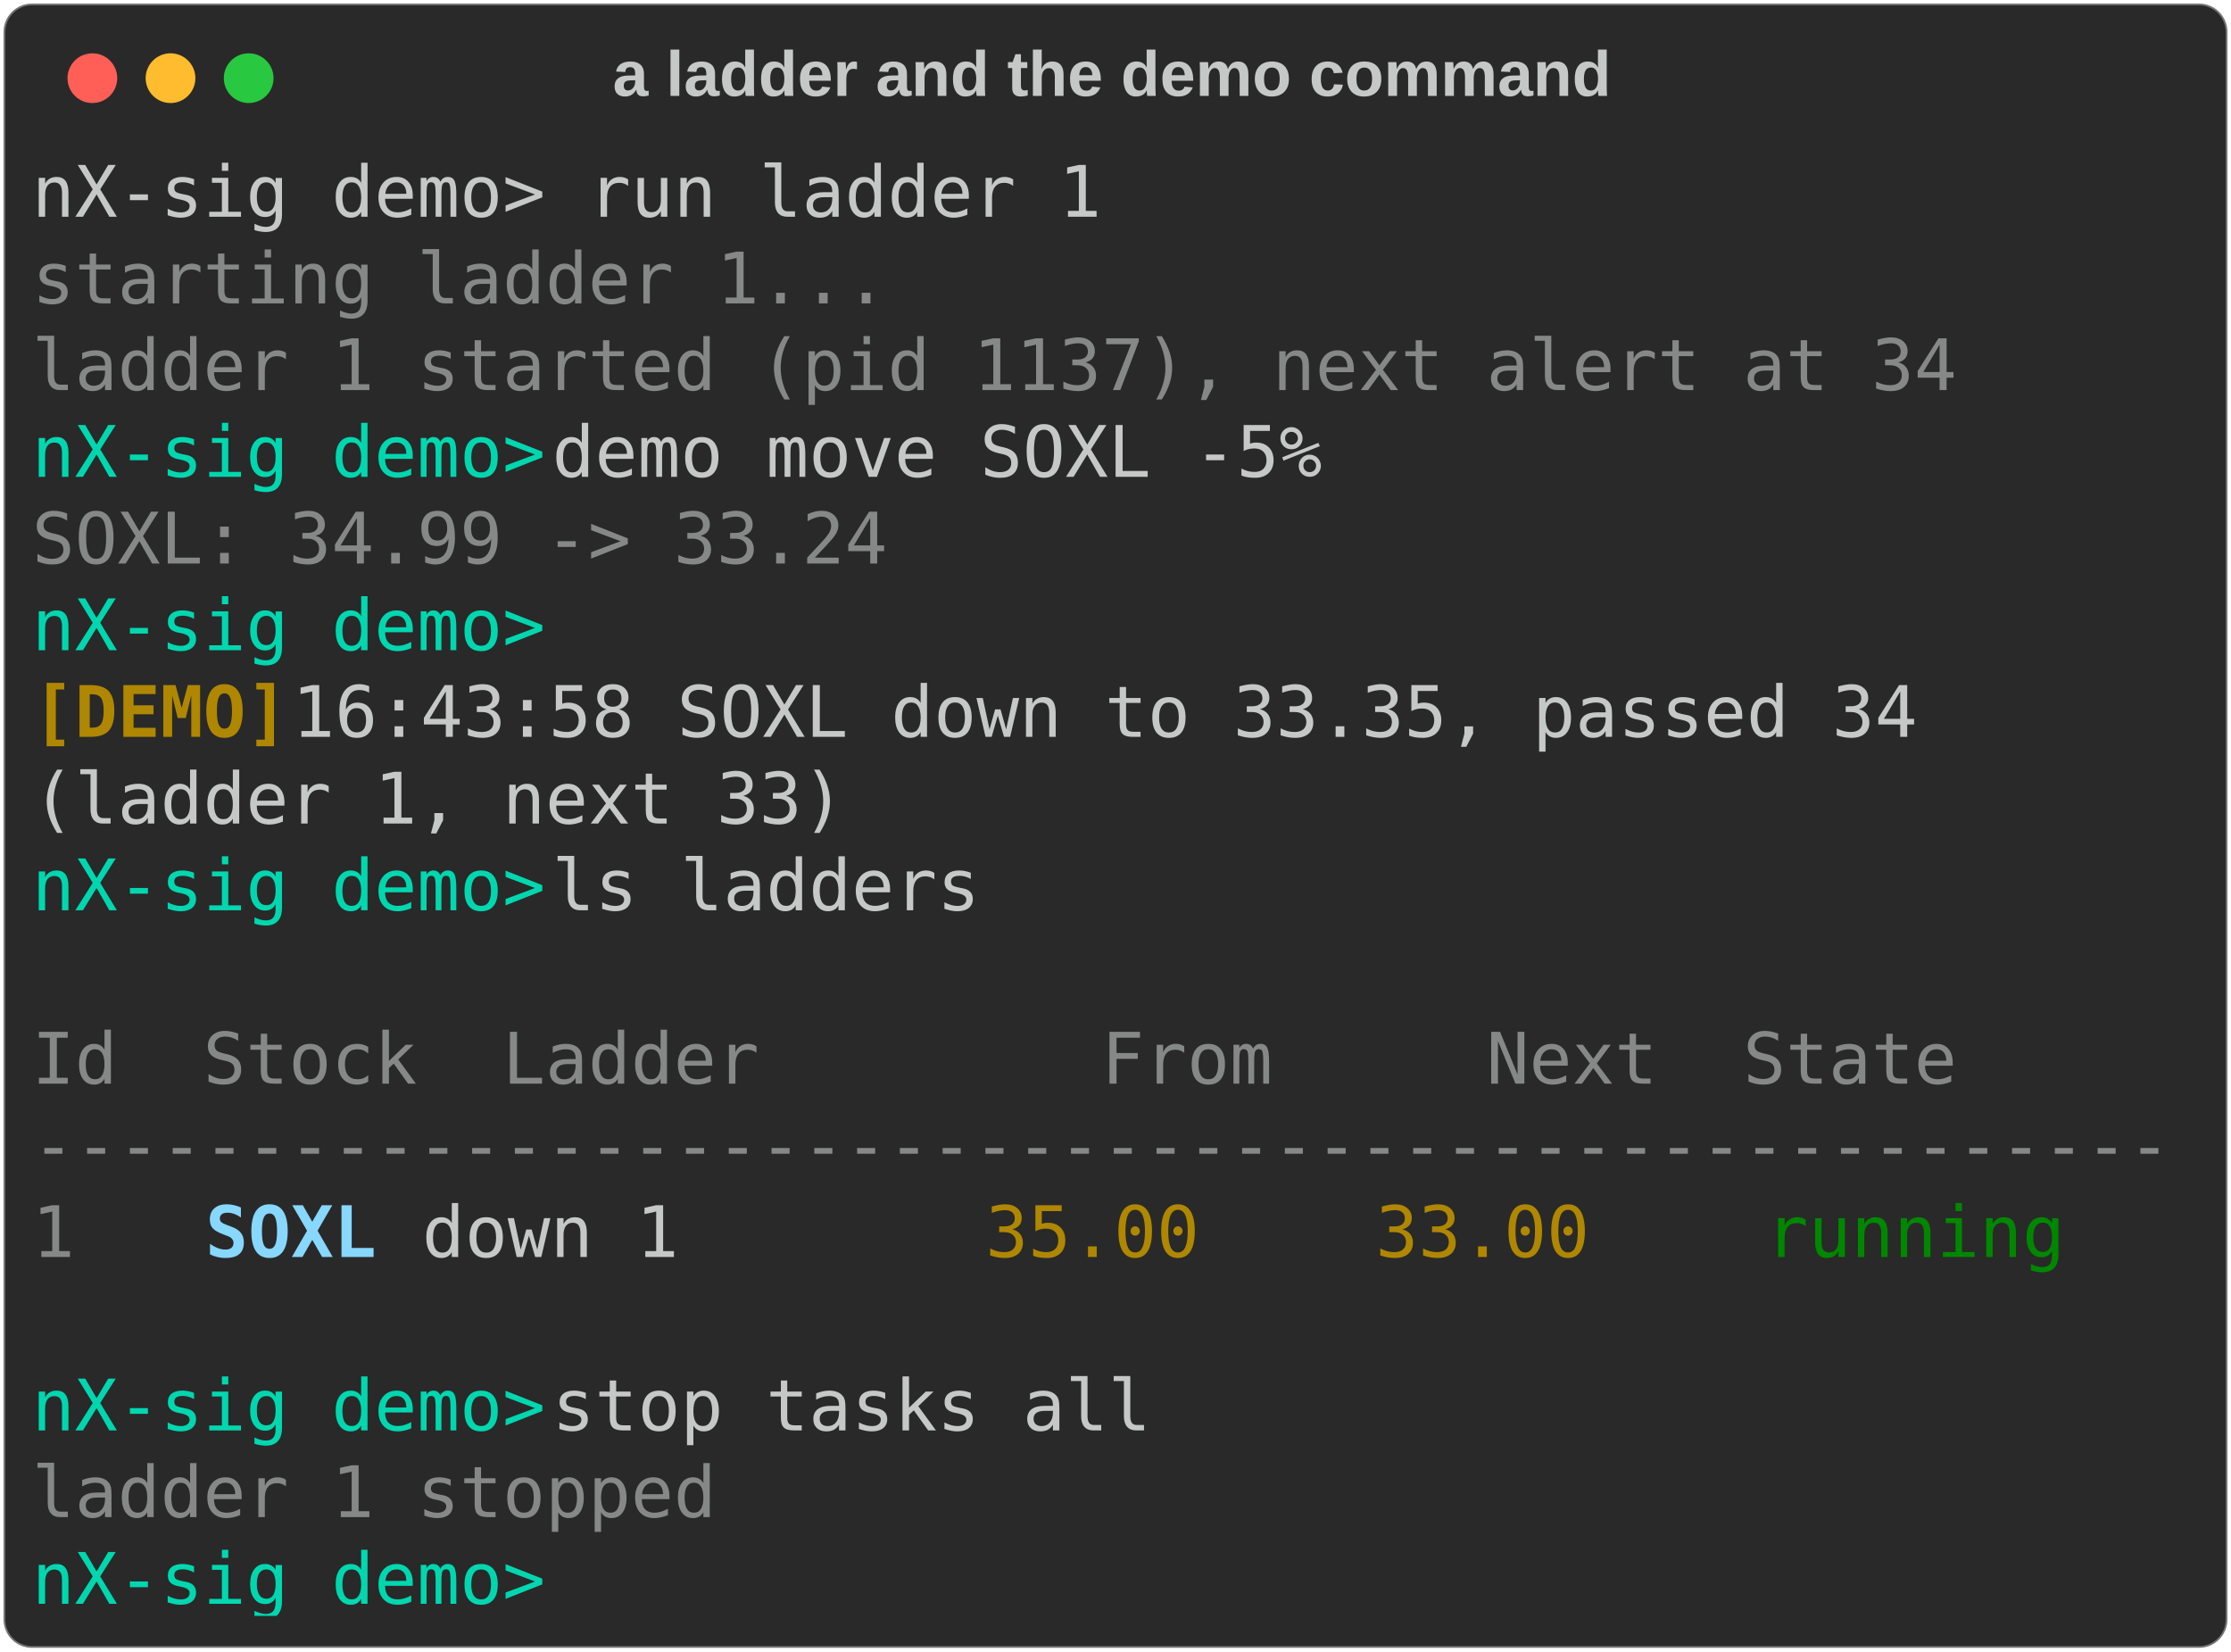
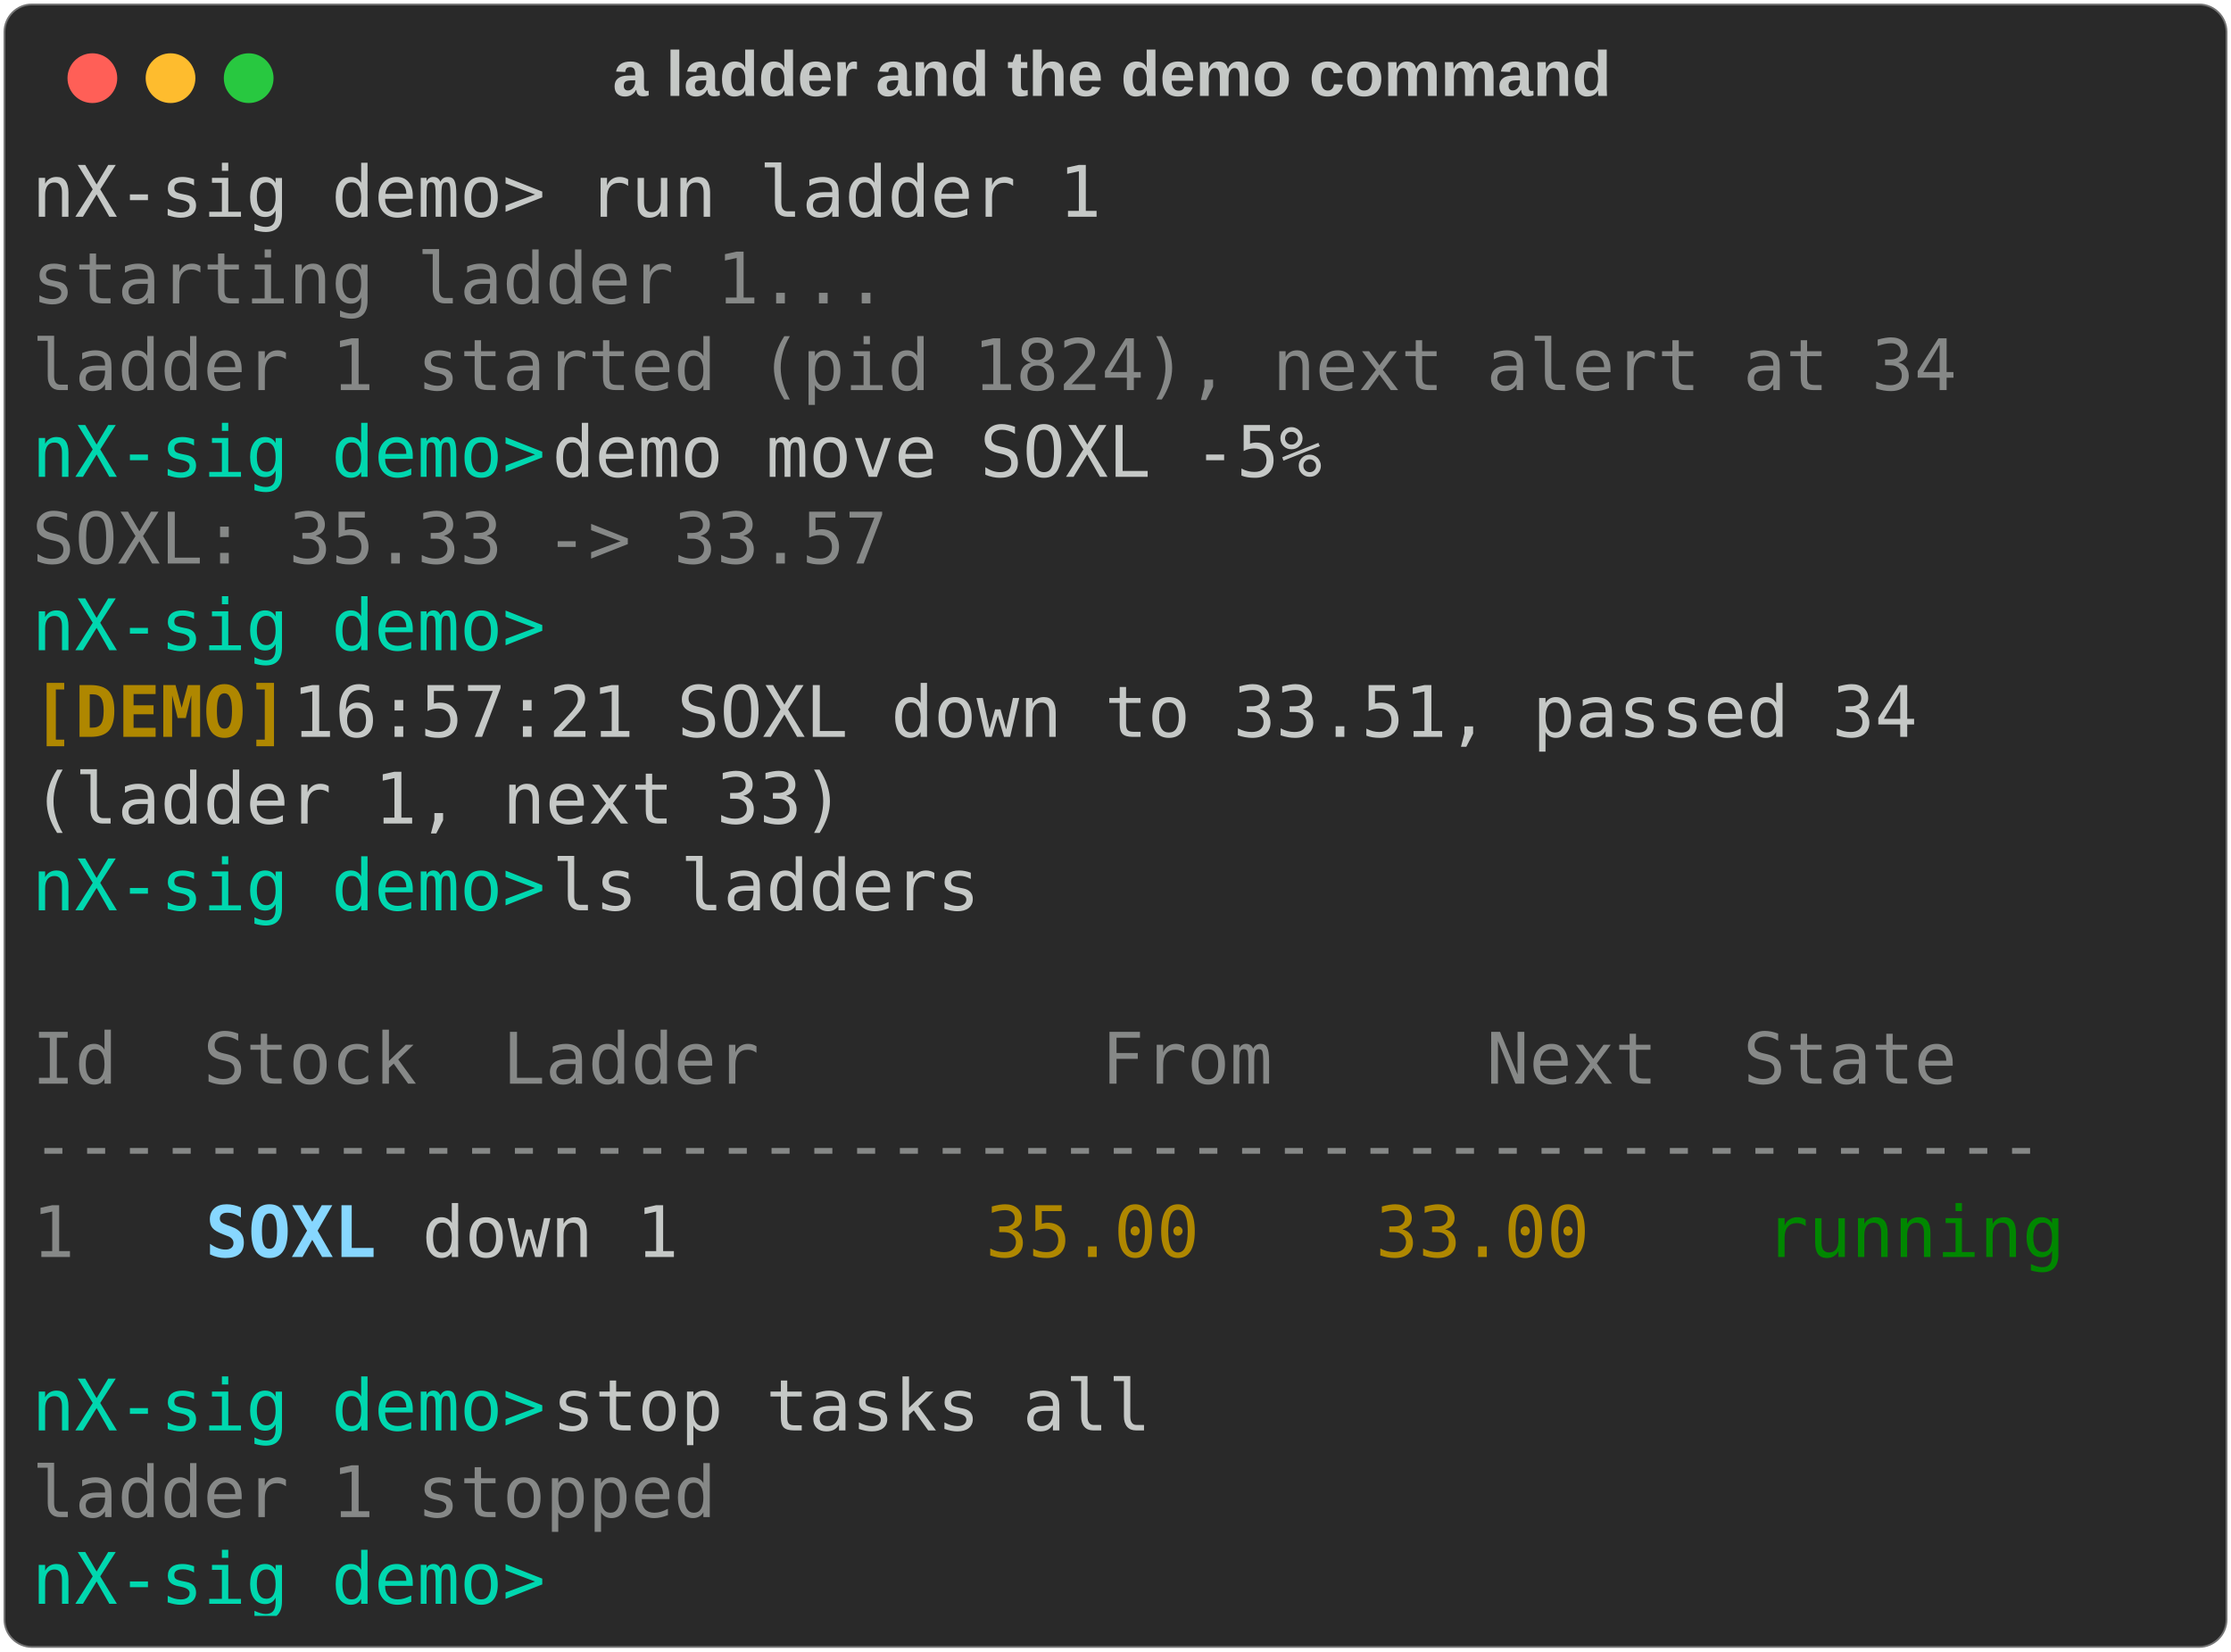
<svg xmlns="http://www.w3.org/2000/svg" class="rich-terminal" viewBox="0 0 628 464.8">
  <style>

    @font-face {
        font-family: "Fira Code";
        src: local("FiraCode-Regular"),
                url("https://cdnjs.cloudflare.com/ajax/libs/firacode/6.2.0/woff2/FiraCode-Regular.woff2") format("woff2"),
                url("https://cdnjs.cloudflare.com/ajax/libs/firacode/6.2.0/woff/FiraCode-Regular.woff") format("woff");
        font-style: normal;
        font-weight: 400;
    }
    @font-face {
        font-family: "Fira Code";
        src: local("FiraCode-Bold"),
                url("https://cdnjs.cloudflare.com/ajax/libs/firacode/6.2.0/woff2/FiraCode-Bold.woff2") format("woff2"),
                url("https://cdnjs.cloudflare.com/ajax/libs/firacode/6.2.0/woff/FiraCode-Bold.woff") format("woff");
        font-style: bold;
        font-weight: 700;
    }

-     .terminal-618025046-matrix {
+     .terminal-1945915334-matrix {
        font-family: Fira Code, monospace;
        font-size: 20px;
        line-height: 24.4px;
        font-variant-east-asian: full-width;
    }

-     .terminal-618025046-title {
+     .terminal-1945915334-title {
        font-size: 18px;
        font-weight: bold;
        font-family: arial;
    }

-     .terminal-618025046-r1 { fill: #c5c8c6 }
- .terminal-618025046-r2 { fill: #868887 }
- .terminal-618025046-r3 { fill: #00d7af }
- .terminal-618025046-r4 { fill: #af8700;font-weight: bold }
- .terminal-618025046-r5 { fill: #87d7ff;font-weight: bold }
- .terminal-618025046-r6 { fill: #af8700 }
- .terminal-618025046-r7 { fill: #008700 }
+     .terminal-1945915334-r1 { fill: #c5c8c6 }
+ .terminal-1945915334-r2 { fill: #868887 }
+ .terminal-1945915334-r3 { fill: #00d7af }
+ .terminal-1945915334-r4 { fill: #af8700;font-weight: bold }
+ .terminal-1945915334-r5 { fill: #87d7ff;font-weight: bold }
+ .terminal-1945915334-r6 { fill: #af8700 }
+ .terminal-1945915334-r7 { fill: #008700 }
    </style>
  <defs>
-     <clipPath id="terminal-618025046-clip-terminal">
+     <clipPath id="terminal-1945915334-clip-terminal">
      <rect x="0" y="0" width="609.0" height="413.8" />
    </clipPath>
-     <clipPath id="terminal-618025046-line-0">
+     <clipPath id="terminal-1945915334-line-0">
      <rect x="0" y="1.5" width="610" height="24.65" />
    </clipPath>
-     <clipPath id="terminal-618025046-line-1">
+     <clipPath id="terminal-1945915334-line-1">
      <rect x="0" y="25.9" width="610" height="24.65" />
    </clipPath>
-     <clipPath id="terminal-618025046-line-2">
+     <clipPath id="terminal-1945915334-line-2">
      <rect x="0" y="50.3" width="610" height="24.65" />
    </clipPath>
-     <clipPath id="terminal-618025046-line-3">
+     <clipPath id="terminal-1945915334-line-3">
      <rect x="0" y="74.7" width="610" height="24.65" />
    </clipPath>
-     <clipPath id="terminal-618025046-line-4">
+     <clipPath id="terminal-1945915334-line-4">
      <rect x="0" y="99.1" width="610" height="24.65" />
    </clipPath>
-     <clipPath id="terminal-618025046-line-5">
+     <clipPath id="terminal-1945915334-line-5">
      <rect x="0" y="123.5" width="610" height="24.65" />
    </clipPath>
-     <clipPath id="terminal-618025046-line-6">
+     <clipPath id="terminal-1945915334-line-6">
      <rect x="0" y="147.9" width="610" height="24.65" />
    </clipPath>
-     <clipPath id="terminal-618025046-line-7">
+     <clipPath id="terminal-1945915334-line-7">
      <rect x="0" y="172.3" width="610" height="24.65" />
    </clipPath>
-     <clipPath id="terminal-618025046-line-8">
+     <clipPath id="terminal-1945915334-line-8">
      <rect x="0" y="196.7" width="610" height="24.65" />
    </clipPath>
-     <clipPath id="terminal-618025046-line-9">
+     <clipPath id="terminal-1945915334-line-9">
      <rect x="0" y="221.1" width="610" height="24.65" />
    </clipPath>
-     <clipPath id="terminal-618025046-line-10">
+     <clipPath id="terminal-1945915334-line-10">
      <rect x="0" y="245.5" width="610" height="24.65" />
    </clipPath>
-     <clipPath id="terminal-618025046-line-11">
+     <clipPath id="terminal-1945915334-line-11">
      <rect x="0" y="269.9" width="610" height="24.65" />
    </clipPath>
-     <clipPath id="terminal-618025046-line-12">
+     <clipPath id="terminal-1945915334-line-12">
      <rect x="0" y="294.3" width="610" height="24.65" />
    </clipPath>
-     <clipPath id="terminal-618025046-line-13">
+     <clipPath id="terminal-1945915334-line-13">
      <rect x="0" y="318.7" width="610" height="24.65" />
    </clipPath>
-     <clipPath id="terminal-618025046-line-14">
+     <clipPath id="terminal-1945915334-line-14">
      <rect x="0" y="343.1" width="610" height="24.65" />
    </clipPath>
-     <clipPath id="terminal-618025046-line-15">
+     <clipPath id="terminal-1945915334-line-15">
      <rect x="0" y="367.5" width="610" height="24.65" />
    </clipPath>
  </defs>
  <rect fill="#292929" stroke="rgba(255,255,255,0.35)" stroke-width="1" x="1" y="1" width="626" height="462.8" rx="8" />
-   <text class="terminal-618025046-title" fill="#c5c8c6" text-anchor="middle" x="313" y="27">a ladder and the demo command</text>
+   <text class="terminal-1945915334-title" fill="#c5c8c6" text-anchor="middle" x="313" y="27">a ladder and the demo command</text>
  <g transform="translate(26,22)">
    <circle cx="0" cy="0" r="7" fill="#ff5f57" />
    <circle cx="22" cy="0" r="7" fill="#febc2e" />
    <circle cx="44" cy="0" r="7" fill="#28c840" />
  </g>
-   <g transform="translate(9, 41)" clip-path="url(#terminal-618025046-clip-terminal)">
-     <g class="terminal-618025046-matrix">
-       <text class="terminal-618025046-r1" x="0" y="20" textLength="305" clip-path="url(#terminal-618025046-line-0)">nX-sig demo&gt; run ladder 1</text>
-       <text class="terminal-618025046-r1" x="610" y="20" textLength="12.2" clip-path="url(#terminal-618025046-line-0)">
+   <g transform="translate(9, 41)" clip-path="url(#terminal-1945915334-clip-terminal)">
+     <g class="terminal-1945915334-matrix">
+       <text class="terminal-1945915334-r1" x="0" y="20" textLength="305" clip-path="url(#terminal-1945915334-line-0)">nX-sig demo&gt; run ladder 1</text>
+       <text class="terminal-1945915334-r1" x="610" y="20" textLength="12.2" clip-path="url(#terminal-1945915334-line-0)">
</text>
-       <text class="terminal-618025046-r2" x="0" y="44.4" textLength="244" clip-path="url(#terminal-618025046-line-1)">starting ladder 1...</text>
-       <text class="terminal-618025046-r1" x="610" y="44.4" textLength="12.2" clip-path="url(#terminal-618025046-line-1)">
+       <text class="terminal-1945915334-r2" x="0" y="44.4" textLength="244" clip-path="url(#terminal-1945915334-line-1)">starting ladder 1...</text>
+       <text class="terminal-1945915334-r1" x="610" y="44.4" textLength="12.2" clip-path="url(#terminal-1945915334-line-1)">
</text>
-       <text class="terminal-618025046-r2" x="0" y="68.8" textLength="549" clip-path="url(#terminal-618025046-line-2)">ladder 1 started (pid 1137), next alert at 34</text>
-       <text class="terminal-618025046-r1" x="610" y="68.8" textLength="12.2" clip-path="url(#terminal-618025046-line-2)">
+       <text class="terminal-1945915334-r2" x="0" y="68.8" textLength="549" clip-path="url(#terminal-1945915334-line-2)">ladder 1 started (pid 1824), next alert at 34</text>
+       <text class="terminal-1945915334-r1" x="610" y="68.8" textLength="12.2" clip-path="url(#terminal-1945915334-line-2)">
</text>
-       <text class="terminal-618025046-r3" x="0" y="93.2" textLength="146.4" clip-path="url(#terminal-618025046-line-3)">nX-sig demo&gt;</text>
-       <text class="terminal-618025046-r1" x="146.4" y="93.2" textLength="231.8" clip-path="url(#terminal-618025046-line-3)"> demo move SOXL -5%</text>
-       <text class="terminal-618025046-r1" x="610" y="93.2" textLength="12.2" clip-path="url(#terminal-618025046-line-3)">
+       <text class="terminal-1945915334-r3" x="0" y="93.2" textLength="146.4" clip-path="url(#terminal-1945915334-line-3)">nX-sig demo&gt;</text>
+       <text class="terminal-1945915334-r1" x="146.4" y="93.2" textLength="231.8" clip-path="url(#terminal-1945915334-line-3)"> demo move SOXL -5%</text>
+       <text class="terminal-1945915334-r1" x="610" y="93.2" textLength="12.2" clip-path="url(#terminal-1945915334-line-3)">
</text>
-       <text class="terminal-618025046-r2" x="0" y="117.6" textLength="244" clip-path="url(#terminal-618025046-line-4)">SOXL: 34.99 -&gt; 33.24</text>
-       <text class="terminal-618025046-r1" x="610" y="117.6" textLength="12.2" clip-path="url(#terminal-618025046-line-4)">
+       <text class="terminal-1945915334-r2" x="0" y="117.6" textLength="244" clip-path="url(#terminal-1945915334-line-4)">SOXL: 35.33 -&gt; 33.57</text>
+       <text class="terminal-1945915334-r1" x="610" y="117.6" textLength="12.2" clip-path="url(#terminal-1945915334-line-4)">
</text>
-       <text class="terminal-618025046-r3" x="0" y="142" textLength="146.4" clip-path="url(#terminal-618025046-line-5)">nX-sig demo&gt;</text>
-       <text class="terminal-618025046-r1" x="610" y="142" textLength="12.2" clip-path="url(#terminal-618025046-line-5)">
+       <text class="terminal-1945915334-r3" x="0" y="142" textLength="146.4" clip-path="url(#terminal-1945915334-line-5)">nX-sig demo&gt;</text>
+       <text class="terminal-1945915334-r1" x="610" y="142" textLength="12.2" clip-path="url(#terminal-1945915334-line-5)">
</text>
-       <text class="terminal-618025046-r4" x="0" y="166.4" textLength="73.2" clip-path="url(#terminal-618025046-line-6)">[DEMO]</text>
-       <text class="terminal-618025046-r1" x="73.2" y="166.4" textLength="475.8" clip-path="url(#terminal-618025046-line-6)"> 16:43:58 SOXL down to 33.35, passed 34</text>
-       <text class="terminal-618025046-r1" x="610" y="166.4" textLength="12.2" clip-path="url(#terminal-618025046-line-6)">
+       <text class="terminal-1945915334-r4" x="0" y="166.4" textLength="73.2" clip-path="url(#terminal-1945915334-line-6)">[DEMO]</text>
+       <text class="terminal-1945915334-r1" x="73.2" y="166.4" textLength="475.8" clip-path="url(#terminal-1945915334-line-6)"> 16:57:21 SOXL down to 33.51, passed 34</text>
+       <text class="terminal-1945915334-r1" x="610" y="166.4" textLength="12.2" clip-path="url(#terminal-1945915334-line-6)">
</text>
-       <text class="terminal-618025046-r1" x="0" y="190.8" textLength="256.2" clip-path="url(#terminal-618025046-line-7)">  (ladder 1, next 33)</text>
-       <text class="terminal-618025046-r1" x="610" y="190.8" textLength="12.2" clip-path="url(#terminal-618025046-line-7)">
+       <text class="terminal-1945915334-r1" x="0" y="190.8" textLength="256.2" clip-path="url(#terminal-1945915334-line-7)">  (ladder 1, next 33)</text>
+       <text class="terminal-1945915334-r1" x="610" y="190.8" textLength="12.2" clip-path="url(#terminal-1945915334-line-7)">
</text>
-       <text class="terminal-618025046-r3" x="0" y="215.2" textLength="146.4" clip-path="url(#terminal-618025046-line-8)">nX-sig demo&gt;</text>
-       <text class="terminal-618025046-r1" x="146.4" y="215.2" textLength="134.2" clip-path="url(#terminal-618025046-line-8)"> ls ladders</text>
-       <text class="terminal-618025046-r1" x="610" y="215.2" textLength="12.2" clip-path="url(#terminal-618025046-line-8)">
+       <text class="terminal-1945915334-r3" x="0" y="215.2" textLength="146.4" clip-path="url(#terminal-1945915334-line-8)">nX-sig demo&gt;</text>
+       <text class="terminal-1945915334-r1" x="146.4" y="215.2" textLength="134.2" clip-path="url(#terminal-1945915334-line-8)"> ls ladders</text>
+       <text class="terminal-1945915334-r1" x="610" y="215.2" textLength="12.2" clip-path="url(#terminal-1945915334-line-8)">
</text>
-       <text class="terminal-618025046-r1" x="610" y="239.6" textLength="12.2" clip-path="url(#terminal-618025046-line-9)">
+       <text class="terminal-1945915334-r1" x="610" y="239.6" textLength="12.2" clip-path="url(#terminal-1945915334-line-9)">
</text>
-       <text class="terminal-618025046-r2" x="0" y="264" textLength="573.4" clip-path="url(#terminal-618025046-line-10)">Id  Stock  Ladder        From     Next  State  </text>
-       <text class="terminal-618025046-r1" x="610" y="264" textLength="12.2" clip-path="url(#terminal-618025046-line-10)">
+       <text class="terminal-1945915334-r2" x="0" y="264" textLength="573.4" clip-path="url(#terminal-1945915334-line-10)">Id  Stock  Ladder        From     Next  State  </text>
+       <text class="terminal-1945915334-r1" x="610" y="264" textLength="12.2" clip-path="url(#terminal-1945915334-line-10)">
</text>
-       <text class="terminal-618025046-r2" x="0" y="288.4" textLength="610" clip-path="url(#terminal-618025046-line-11)">--------------------------------------------------</text>
-       <text class="terminal-618025046-r1" x="610" y="288.4" textLength="12.2" clip-path="url(#terminal-618025046-line-11)">
+       <text class="terminal-1945915334-r2" x="0" y="288.4" textLength="573.4" clip-path="url(#terminal-1945915334-line-11)">-----------------------------------------------</text>
+       <text class="terminal-1945915334-r1" x="610" y="288.4" textLength="12.2" clip-path="url(#terminal-1945915334-line-11)">
</text>
-       <text class="terminal-618025046-r2" x="0" y="312.8" textLength="24.4" clip-path="url(#terminal-618025046-line-12)"> 1</text>
-       <text class="terminal-618025046-r5" x="48.8" y="312.8" textLength="61" clip-path="url(#terminal-618025046-line-12)">SOXL </text>
-       <text class="terminal-618025046-r1" x="109.8" y="312.8" textLength="158.6" clip-path="url(#terminal-618025046-line-12)">  down 1     </text>
-       <text class="terminal-618025046-r6" x="268.4" y="312.8" textLength="85.4" clip-path="url(#terminal-618025046-line-12)">  35.00</text>
-       <text class="terminal-618025046-r6" x="378.2" y="312.8" textLength="85.4" clip-path="url(#terminal-618025046-line-12)">  33.00</text>
-       <text class="terminal-618025046-r7" x="488" y="312.8" textLength="85.4" clip-path="url(#terminal-618025046-line-12)">running</text>
-       <text class="terminal-618025046-r1" x="610" y="312.8" textLength="12.2" clip-path="url(#terminal-618025046-line-12)">
+       <text class="terminal-1945915334-r2" x="0" y="312.8" textLength="24.4" clip-path="url(#terminal-1945915334-line-12)"> 1</text>
+       <text class="terminal-1945915334-r5" x="48.8" y="312.8" textLength="61" clip-path="url(#terminal-1945915334-line-12)">SOXL </text>
+       <text class="terminal-1945915334-r1" x="109.8" y="312.8" textLength="158.6" clip-path="url(#terminal-1945915334-line-12)">  down 1     </text>
+       <text class="terminal-1945915334-r6" x="268.4" y="312.8" textLength="85.4" clip-path="url(#terminal-1945915334-line-12)">  35.00</text>
+       <text class="terminal-1945915334-r6" x="378.2" y="312.8" textLength="85.4" clip-path="url(#terminal-1945915334-line-12)">  33.00</text>
+       <text class="terminal-1945915334-r7" x="488" y="312.8" textLength="85.4" clip-path="url(#terminal-1945915334-line-12)">running</text>
+       <text class="terminal-1945915334-r1" x="610" y="312.8" textLength="12.2" clip-path="url(#terminal-1945915334-line-12)">
</text>
-       <text class="terminal-618025046-r1" x="610" y="337.2" textLength="12.2" clip-path="url(#terminal-618025046-line-13)">
+       <text class="terminal-1945915334-r1" x="610" y="337.2" textLength="12.2" clip-path="url(#terminal-1945915334-line-13)">
</text>
-       <text class="terminal-618025046-r3" x="0" y="361.6" textLength="146.4" clip-path="url(#terminal-618025046-line-14)">nX-sig demo&gt;</text>
-       <text class="terminal-618025046-r1" x="146.4" y="361.6" textLength="183" clip-path="url(#terminal-618025046-line-14)"> stop tasks all</text>
-       <text class="terminal-618025046-r1" x="610" y="361.6" textLength="12.2" clip-path="url(#terminal-618025046-line-14)">
+       <text class="terminal-1945915334-r3" x="0" y="361.6" textLength="146.4" clip-path="url(#terminal-1945915334-line-14)">nX-sig demo&gt;</text>
+       <text class="terminal-1945915334-r1" x="146.4" y="361.6" textLength="183" clip-path="url(#terminal-1945915334-line-14)"> stop tasks all</text>
+       <text class="terminal-1945915334-r1" x="610" y="361.6" textLength="12.2" clip-path="url(#terminal-1945915334-line-14)">
</text>
-       <text class="terminal-618025046-r2" x="0" y="386" textLength="195.2" clip-path="url(#terminal-618025046-line-15)">ladder 1 stopped</text>
-       <text class="terminal-618025046-r1" x="610" y="386" textLength="12.2" clip-path="url(#terminal-618025046-line-15)">
+       <text class="terminal-1945915334-r2" x="0" y="386" textLength="195.2" clip-path="url(#terminal-1945915334-line-15)">ladder 1 stopped</text>
+       <text class="terminal-1945915334-r1" x="610" y="386" textLength="12.2" clip-path="url(#terminal-1945915334-line-15)">
</text>
-       <text class="terminal-618025046-r3" x="0" y="410.4" textLength="146.4" clip-path="url(#terminal-618025046-line-16)">nX-sig demo&gt;</text>
-       <text class="terminal-618025046-r1" x="610" y="410.4" textLength="12.2" clip-path="url(#terminal-618025046-line-16)">
+       <text class="terminal-1945915334-r3" x="0" y="410.4" textLength="146.4" clip-path="url(#terminal-1945915334-line-16)">nX-sig demo&gt;</text>
+       <text class="terminal-1945915334-r1" x="610" y="410.4" textLength="12.2" clip-path="url(#terminal-1945915334-line-16)">
</text>
    </g>
  </g>
</svg>
